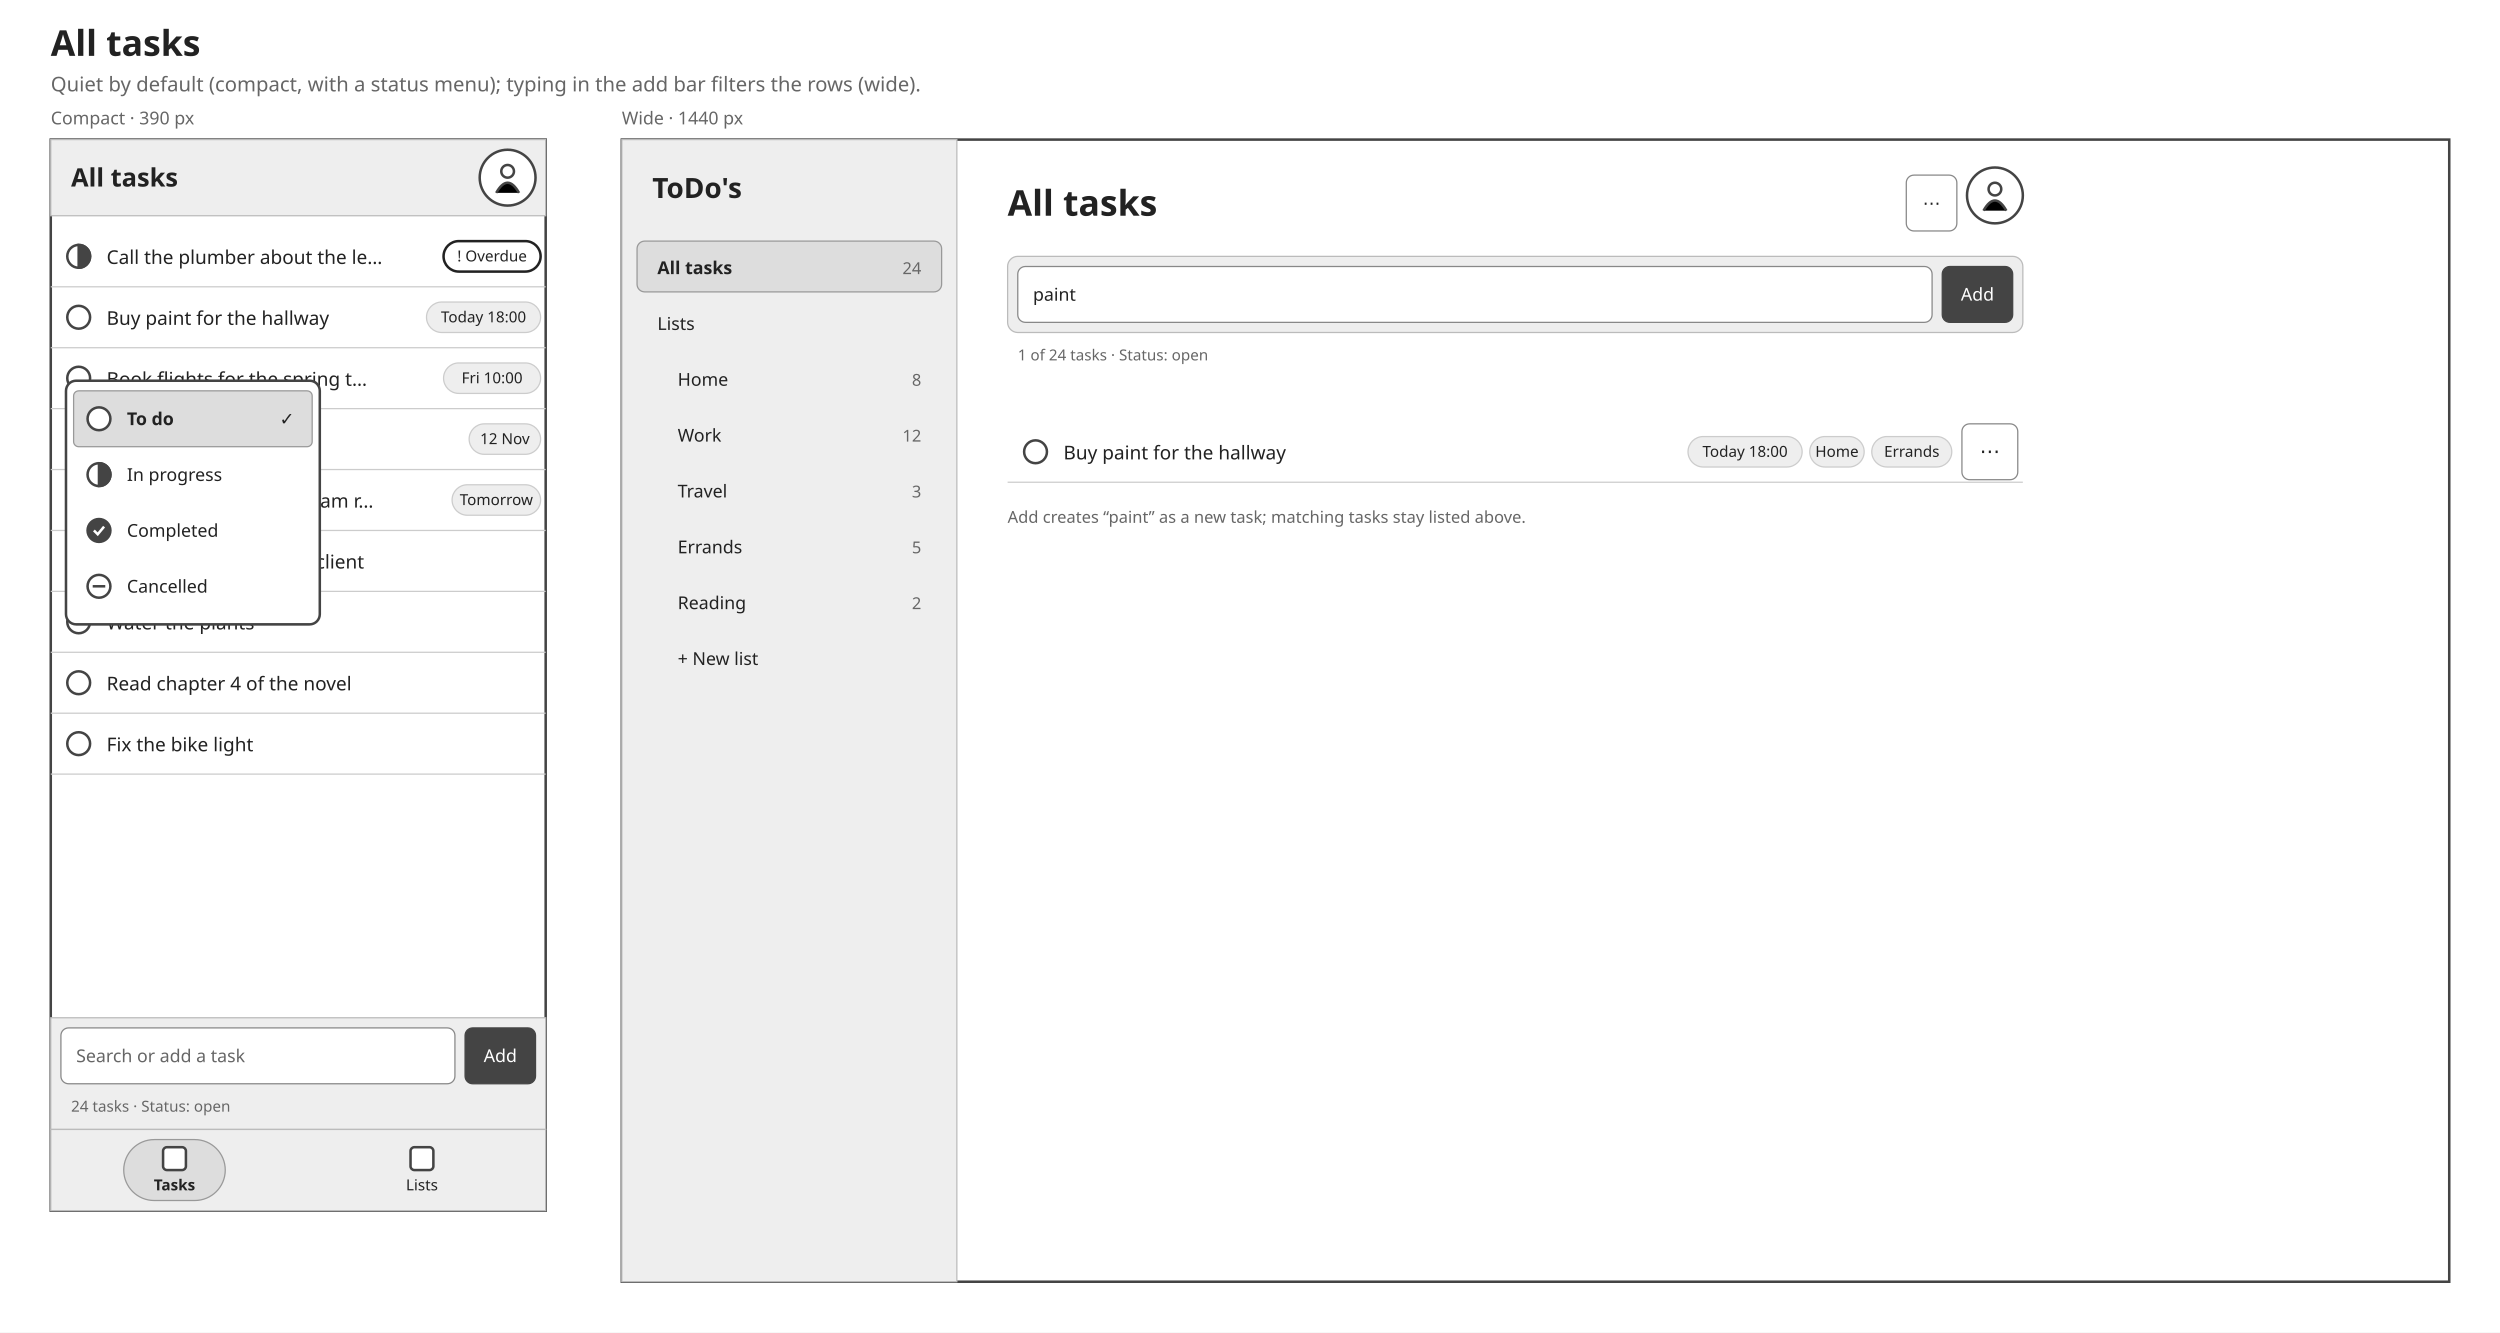
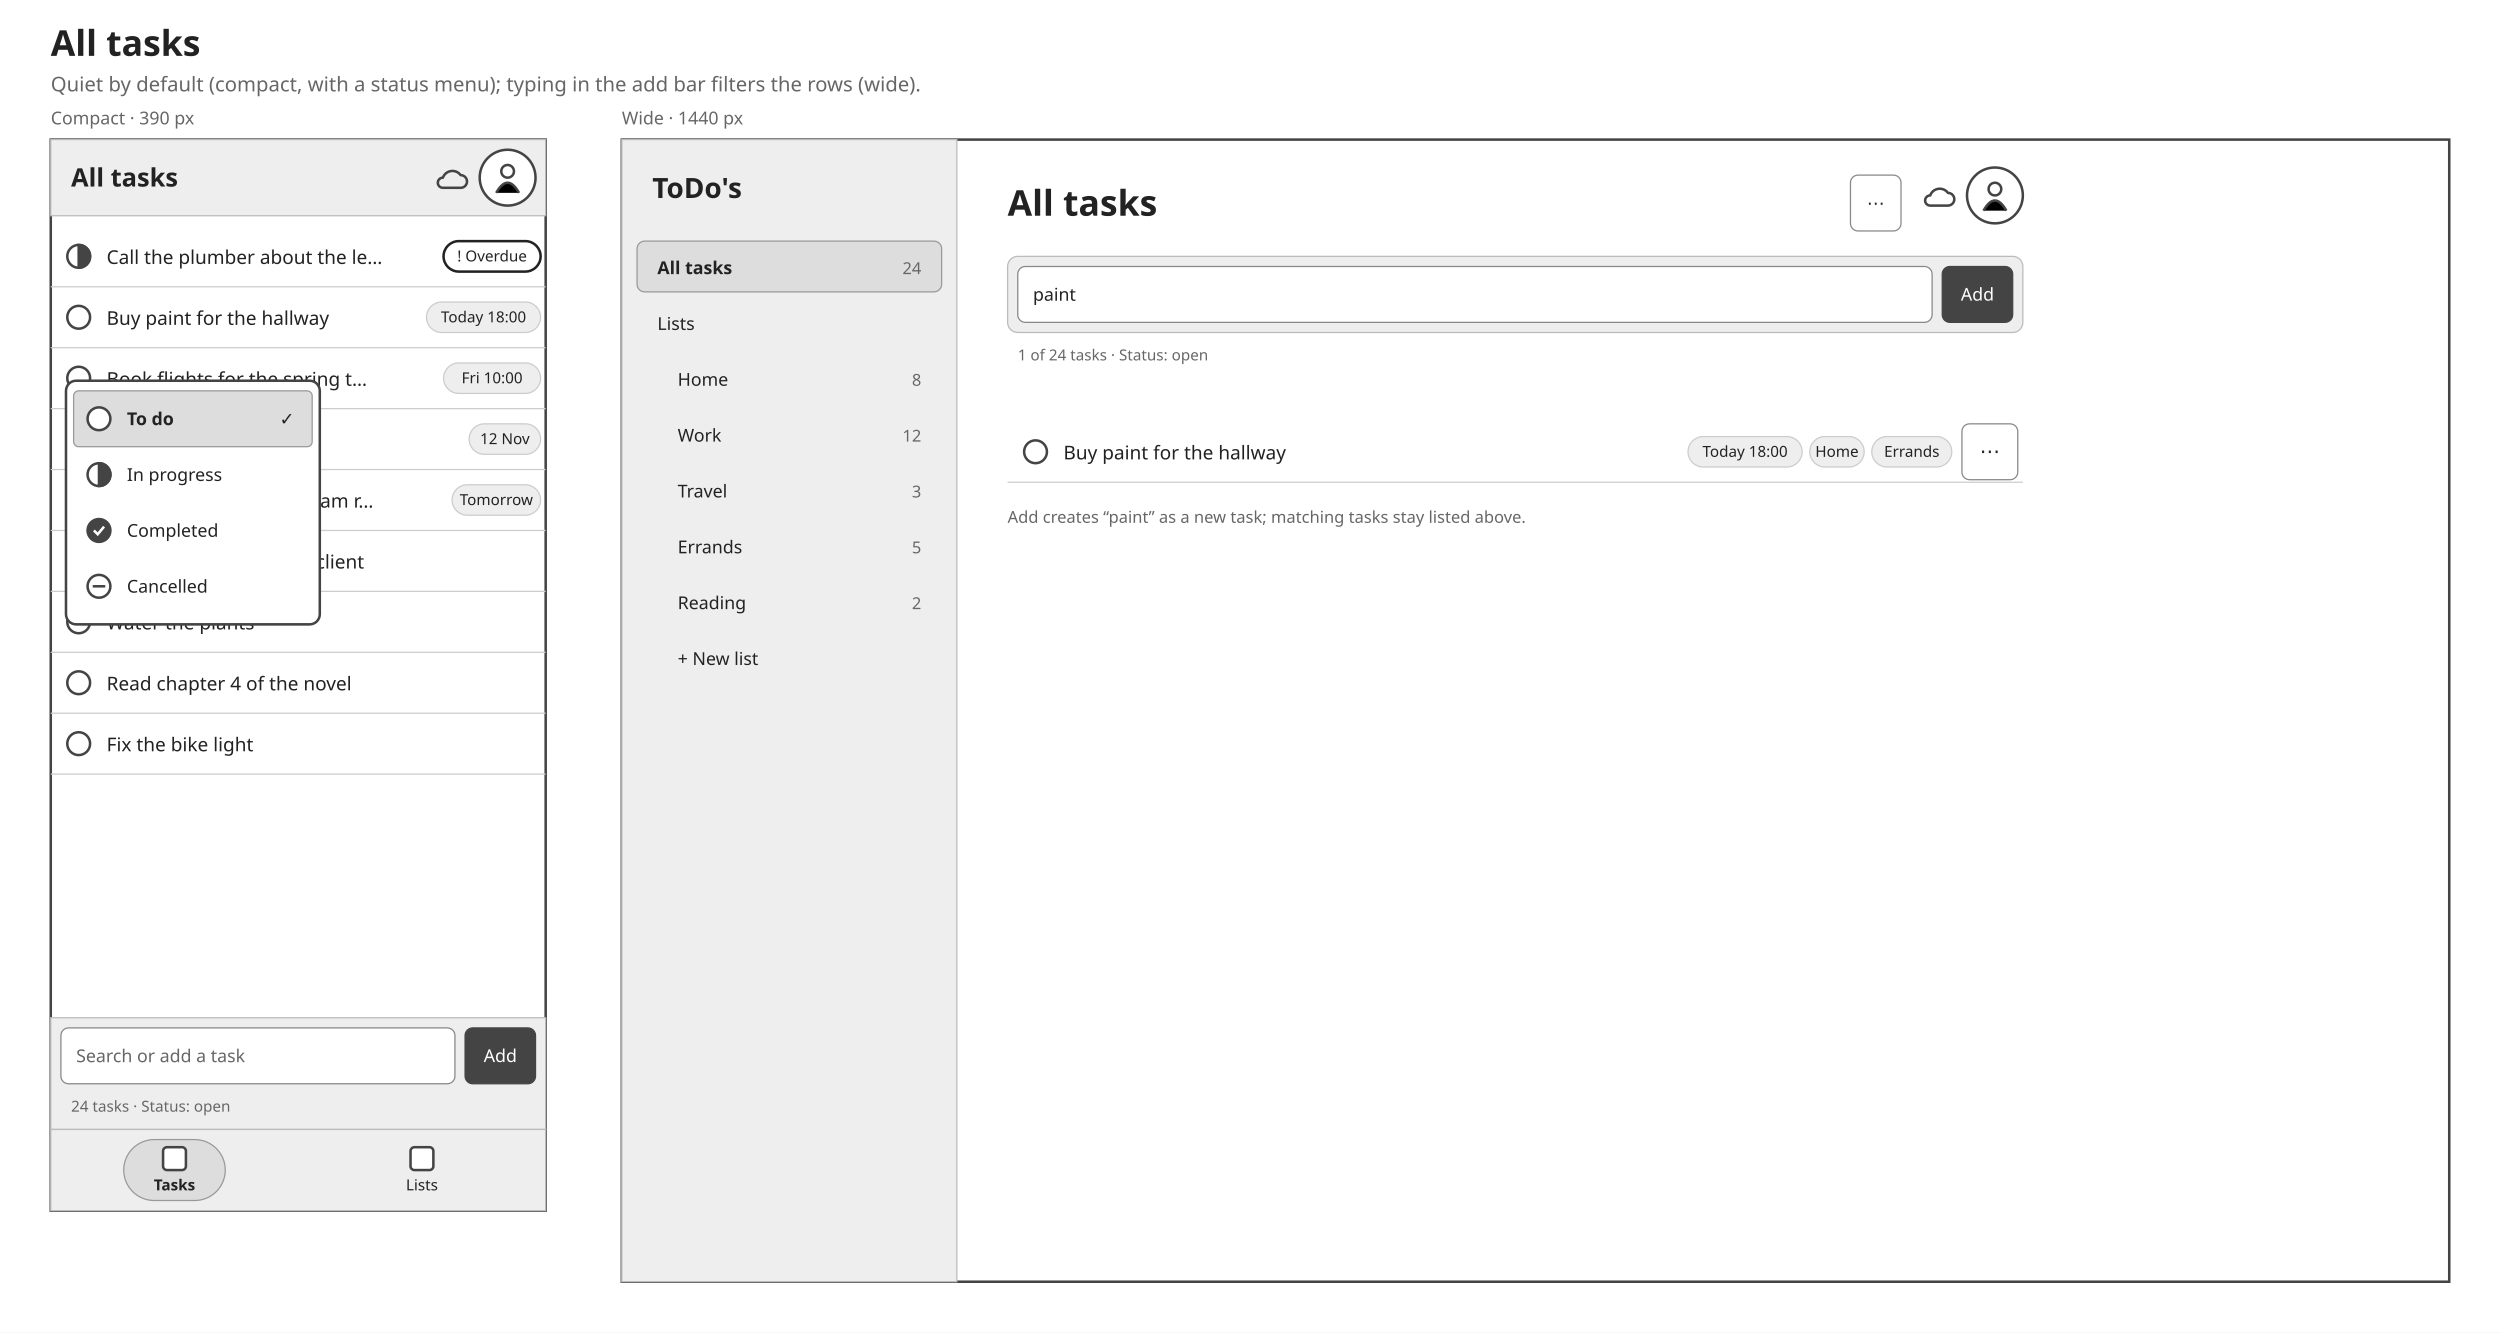
<svg xmlns="http://www.w3.org/2000/svg" width="1970" height="1050" viewBox="0 0 1970 1050">
  <style>
text { font-family: sans-serif; fill: #222222; }
.muted { fill: #666666; }
.on-primary { fill: #ffffff; }
.bold { font-weight: bold; }
rect.frame { fill: #ffffff; stroke: #444444; stroke-width: 2; }
.bar { fill: #eeeeee; stroke: #bbbbbb; }
.box { fill: #f5f5f5; stroke: #bbbbbb; }
.control { fill: #ffffff; stroke: #888888; }
.disabled { fill: #f5f5f5; stroke: #cccccc; }
.primary { fill: #444444; stroke: #444444; }
.selected { fill: #dddddd; stroke: #999999; }
.chip { fill: #eeeeee; stroke: #cccccc; }
.signal { fill: #ffffff; stroke: #222222; stroke-width: 2; }
.scrim { fill: #888888; fill-opacity: 0.5; }
.rule { stroke: #cccccc; }
.drop { stroke: #222222; stroke-width: 3; }
.icon { fill: #ffffff; stroke: #444444; stroke-width: 2; }
.icon-fill { fill: #444444; stroke: #444444; stroke-width: 2; }
.icon-mark { fill: none; stroke: #ffffff; stroke-width: 2; }
.icon-line { stroke: #444444; stroke-width: 2; }
.icon-line-open { fill: none; stroke: #444444; stroke-width: 2; stroke-linecap: round; stroke-linejoin: round; }
  </style>
  <rect x="0" y="0" width="1970" height="1050" fill="#ffffff" />
  <text x="40" y="44" font-size="28" class="bold">All tasks</text>
  <text x="40" y="72" font-size="16" class="muted">Quiet by default (compact, with a status menu); typing in the add bar filters the rows (wide).</text>
  <text x="40" y="98" font-size="14" class="muted">Compact · 390 px</text>
  <text x="490" y="98" font-size="14" class="muted">Wide · 1440 px</text>
  <g class="frame" data-width="390" data-height="844" transform="translate(40 110)">
    <rect x="0" y="0" width="390" height="844" rx="0" class="frame" />
    <rect x="0" y="0" width="390" height="60" rx="0" class="bar" />
    <circle cx="360" cy="30" r="22" class="icon" />
    <circle cx="360" cy="25" r="5" class="icon" />
    <path d="M 351 42 Q 360 26 369 42" class="icon-line" />
+     <path d="M 309 38 H 323 A 5 5 0 0 0 323 28 A 8 8 0 0 0 309 30 A 4 4 0 0 0 309 38 Z" class="icon-line-open" />
    <text x="16" y="37" font-size="20" class="bold">All tasks</text>
    <line x1="0" y1="116" x2="390" y2="116" class="rule" />
    <circle cx="22" cy="92" r="9" class="icon" />
    <path d="M22 83.0 A9 9 0 0 1 22 101.0 Z" class="icon-fill" />
    <rect x="309.52" y="80" width="76.48" height="24" rx="12" class="signal" />
    <text x="347.76" y="96" font-size="12" text-anchor="middle">! Overdue</text>
    <text x="44" y="98" font-size="15">Call the plumber about the le…</text>
    <line x1="0" y1="164" x2="390" y2="164" class="rule" />
    <circle cx="22" cy="140" r="9" class="icon" />
    <rect x="296.08" y="128" width="89.92" height="24" rx="12" class="chip" />
    <text x="341.04" y="144" font-size="12" text-anchor="middle">Today 18:00</text>
    <text x="44" y="146" font-size="15">Buy paint for the hallway</text>
    <line x1="0" y1="212" x2="390" y2="212" class="rule" />
    <circle cx="22" cy="188" r="9" class="icon" />
    <rect x="309.52" y="176" width="76.48" height="24" rx="12" class="chip" />
    <text x="347.76" y="192" font-size="12" text-anchor="middle">Fri 10:00</text>
    <text x="44" y="194" font-size="15">Book flights for the spring t…</text>
    <line x1="0" y1="260" x2="390" y2="260" class="rule" />
    <circle cx="22" cy="236" r="9" class="icon" />
    <rect x="329.68" y="224" width="56.32" height="24" rx="12" class="chip" />
    <text x="357.84" y="240" font-size="12" text-anchor="middle">12 Nov</text>
    <text x="44" y="242" font-size="15">Renew passport</text>
    <line x1="0" y1="308" x2="390" y2="308" class="rule" />
    <circle cx="22" cy="284" r="9" class="icon" />
    <path d="M22 275.0 A9 9 0 0 1 22 293.0 Z" class="icon-fill" />
    <rect x="316.24" y="272" width="69.76" height="24" rx="12" class="chip" />
    <text x="351.12" y="288" font-size="12" text-anchor="middle">Tomorrow</text>
    <text x="44" y="290" font-size="15">Prepare slides for the team r…</text>
    <line x1="0" y1="356" x2="390" y2="356" class="rule" />
    <circle cx="22" cy="332" r="9" class="icon" />
    <text x="44" y="338" font-size="15">Send the invoice to the client</text>
    <line x1="0" y1="404" x2="390" y2="404" class="rule" />
    <circle cx="22" cy="380" r="9" class="icon" />
    <text x="44" y="386" font-size="15">Water the plants</text>
    <line x1="0" y1="452" x2="390" y2="452" class="rule" />
    <circle cx="22" cy="428" r="9" class="icon" />
    <text x="44" y="434" font-size="15">Read chapter 4 of the novel</text>
    <line x1="0" y1="500" x2="390" y2="500" class="rule" />
    <circle cx="22" cy="476" r="9" class="icon" />
    <text x="44" y="482" font-size="15">Fix the bike light</text>
    <rect x="0" y="692" width="390" height="88" rx="0" class="bar" />
    <rect x="326.48" y="700" width="55.52" height="44" rx="6" class="primary" />
    <text x="354.24" y="726.9" font-size="14" class="on-primary" text-anchor="middle">Add</text>
    <rect x="8" y="700" width="310.48" height="44" rx="6" class="control" />
    <text x="20" y="727" font-size="14" class="muted">Search or add a task</text>
    <text x="16" y="766" font-size="12" class="muted">24 tasks · Status: open</text>
    <rect x="0" y="780" width="390" height="64" rx="0" class="bar" />
    <rect x="57.5" y="788" width="80" height="48" rx="24" class="selected" />
    <rect x="88.5" y="794" width="18" height="18" rx="3" class="icon" />
    <text x="97.5" y="828" font-size="12" class="bold" text-anchor="middle">Tasks</text>
    <rect x="283.5" y="794" width="18" height="18" rx="3" class="icon" />
    <text x="292.5" y="828" font-size="12" text-anchor="middle">Lists</text>
    <rect x="12" y="190" width="200" height="192" rx="8" class="frame" />
    <rect x="18" y="198" width="188" height="44" rx="4" class="selected" />
    <text x="192" y="225" font-size="14" class="bold" text-anchor="end">✓</text>
    <circle cx="38" cy="220" r="9" class="icon" />
    <text x="60" y="225" font-size="14" class="bold">To do</text>
    <circle cx="38" cy="264" r="9" class="icon" />
    <path d="M38 255 A9 9 0 0 1 38 273 Z" class="icon-fill" />
    <text x="60" y="269" font-size="14">In progress</text>
    <circle cx="38" cy="308" r="9" class="icon-fill" />
    <path d="M34 308 l3 3 l5 -6" class="icon-mark" />
    <text x="60" y="313" font-size="14">Completed</text>
    <circle cx="38" cy="352" r="9" class="icon" />
    <line x1="33.05" y1="352" x2="42.95" y2="352" class="icon-line" />
    <text x="60" y="357" font-size="14">Cancelled</text>
  </g>
  <g class="frame" data-width="1440" data-height="900" transform="translate(490 110)">
    <rect x="0" y="0" width="1440" height="900" rx="0" class="frame" />
    <rect x="0" y="0" width="264" height="900" rx="0" class="bar" />
    <text x="24" y="46" font-size="22" class="bold">ToDo's</text>
    <rect x="12" y="80" width="240" height="40" rx="6" class="selected" />
    <text x="28" y="106" font-size="14" class="bold">All tasks</text>
    <text x="236" y="106" font-size="13" class="muted" text-anchor="end">24</text>
    <text x="28" y="150" font-size="14">Lists</text>
    <text x="44" y="194" font-size="14">Home</text>
    <text x="236" y="194" font-size="13" class="muted" text-anchor="end">8</text>
    <text x="44" y="238" font-size="14">Work</text>
    <text x="236" y="238" font-size="13" class="muted" text-anchor="end">12</text>
    <text x="44" y="282" font-size="14">Travel</text>
    <text x="236" y="282" font-size="13" class="muted" text-anchor="end">3</text>
    <text x="44" y="326" font-size="14">Errands</text>
    <text x="236" y="326" font-size="13" class="muted" text-anchor="end">5</text>
    <text x="44" y="370" font-size="14">Reading</text>
    <text x="236" y="370" font-size="13" class="muted" text-anchor="end">2</text>
    <text x="44" y="414" font-size="14">+ New list</text>
    <circle cx="1082" cy="44" r="22" class="icon" />
    <circle cx="1082" cy="39" r="5" class="icon" />
    <path d="M 1073 56 Q 1082 40 1091 56" class="icon-line" />
-     <rect x="1012.16" y="28" width="39.84" height="44" rx="6" class="control" />
-     <text x="1032.08" y="54.9" font-size="14" text-anchor="middle">⋯</text>
+     <path d="M 1031 52 H 1045 A 5 5 0 0 0 1045 42 A 8 8 0 0 0 1031 44 A 4 4 0 0 0 1031 52 Z" class="icon-line-open" />
+     <rect x="968.16" y="28" width="39.84" height="44" rx="6" class="control" />
+     <text x="988.08" y="54.9" font-size="14" text-anchor="middle">⋯</text>
    <text x="304" y="60" font-size="28" class="bold">All tasks</text>
    <rect x="304" y="92" width="800" height="60" rx="8" class="bar" />
    <rect x="1040.48" y="100" width="55.52" height="44" rx="6" class="primary" />
    <text x="1068.24" y="126.9" font-size="14" class="on-primary" text-anchor="middle">Add</text>
    <rect x="312" y="100" width="720.48" height="44" rx="6" class="control" />
    <text x="324" y="127" font-size="14">paint</text>
    <text x="312" y="174" font-size="12" class="muted">1 of 24 tasks · Status: open</text>
    <line x1="304" y1="270" x2="1104" y2="270" class="rule" />
    <circle cx="326" cy="246" r="9" class="icon" />
    <rect x="1056" y="224" width="44" height="44" rx="6" class="control" />
    <text x="1078" y="251" font-size="16" text-anchor="middle">⋯</text>
    <rect x="984.96" y="234" width="63.04" height="24" rx="12" class="chip" />
    <text x="1016.48" y="250" font-size="12" text-anchor="middle">Errands</text>
    <rect x="936.08" y="234" width="42.88" height="24" rx="12" class="chip" />
    <text x="957.52" y="250" font-size="12" text-anchor="middle">Home</text>
    <rect x="840.16" y="234" width="89.92" height="24" rx="12" class="chip" />
    <text x="885.12" y="250" font-size="12" text-anchor="middle">Today 18:00</text>
    <text x="348" y="252" font-size="15">Buy paint for the hallway</text>
    <text x="304" y="302" font-size="13" class="muted">Add creates “paint” as a new task; matching tasks stay listed above.</text>
  </g>
</svg>
